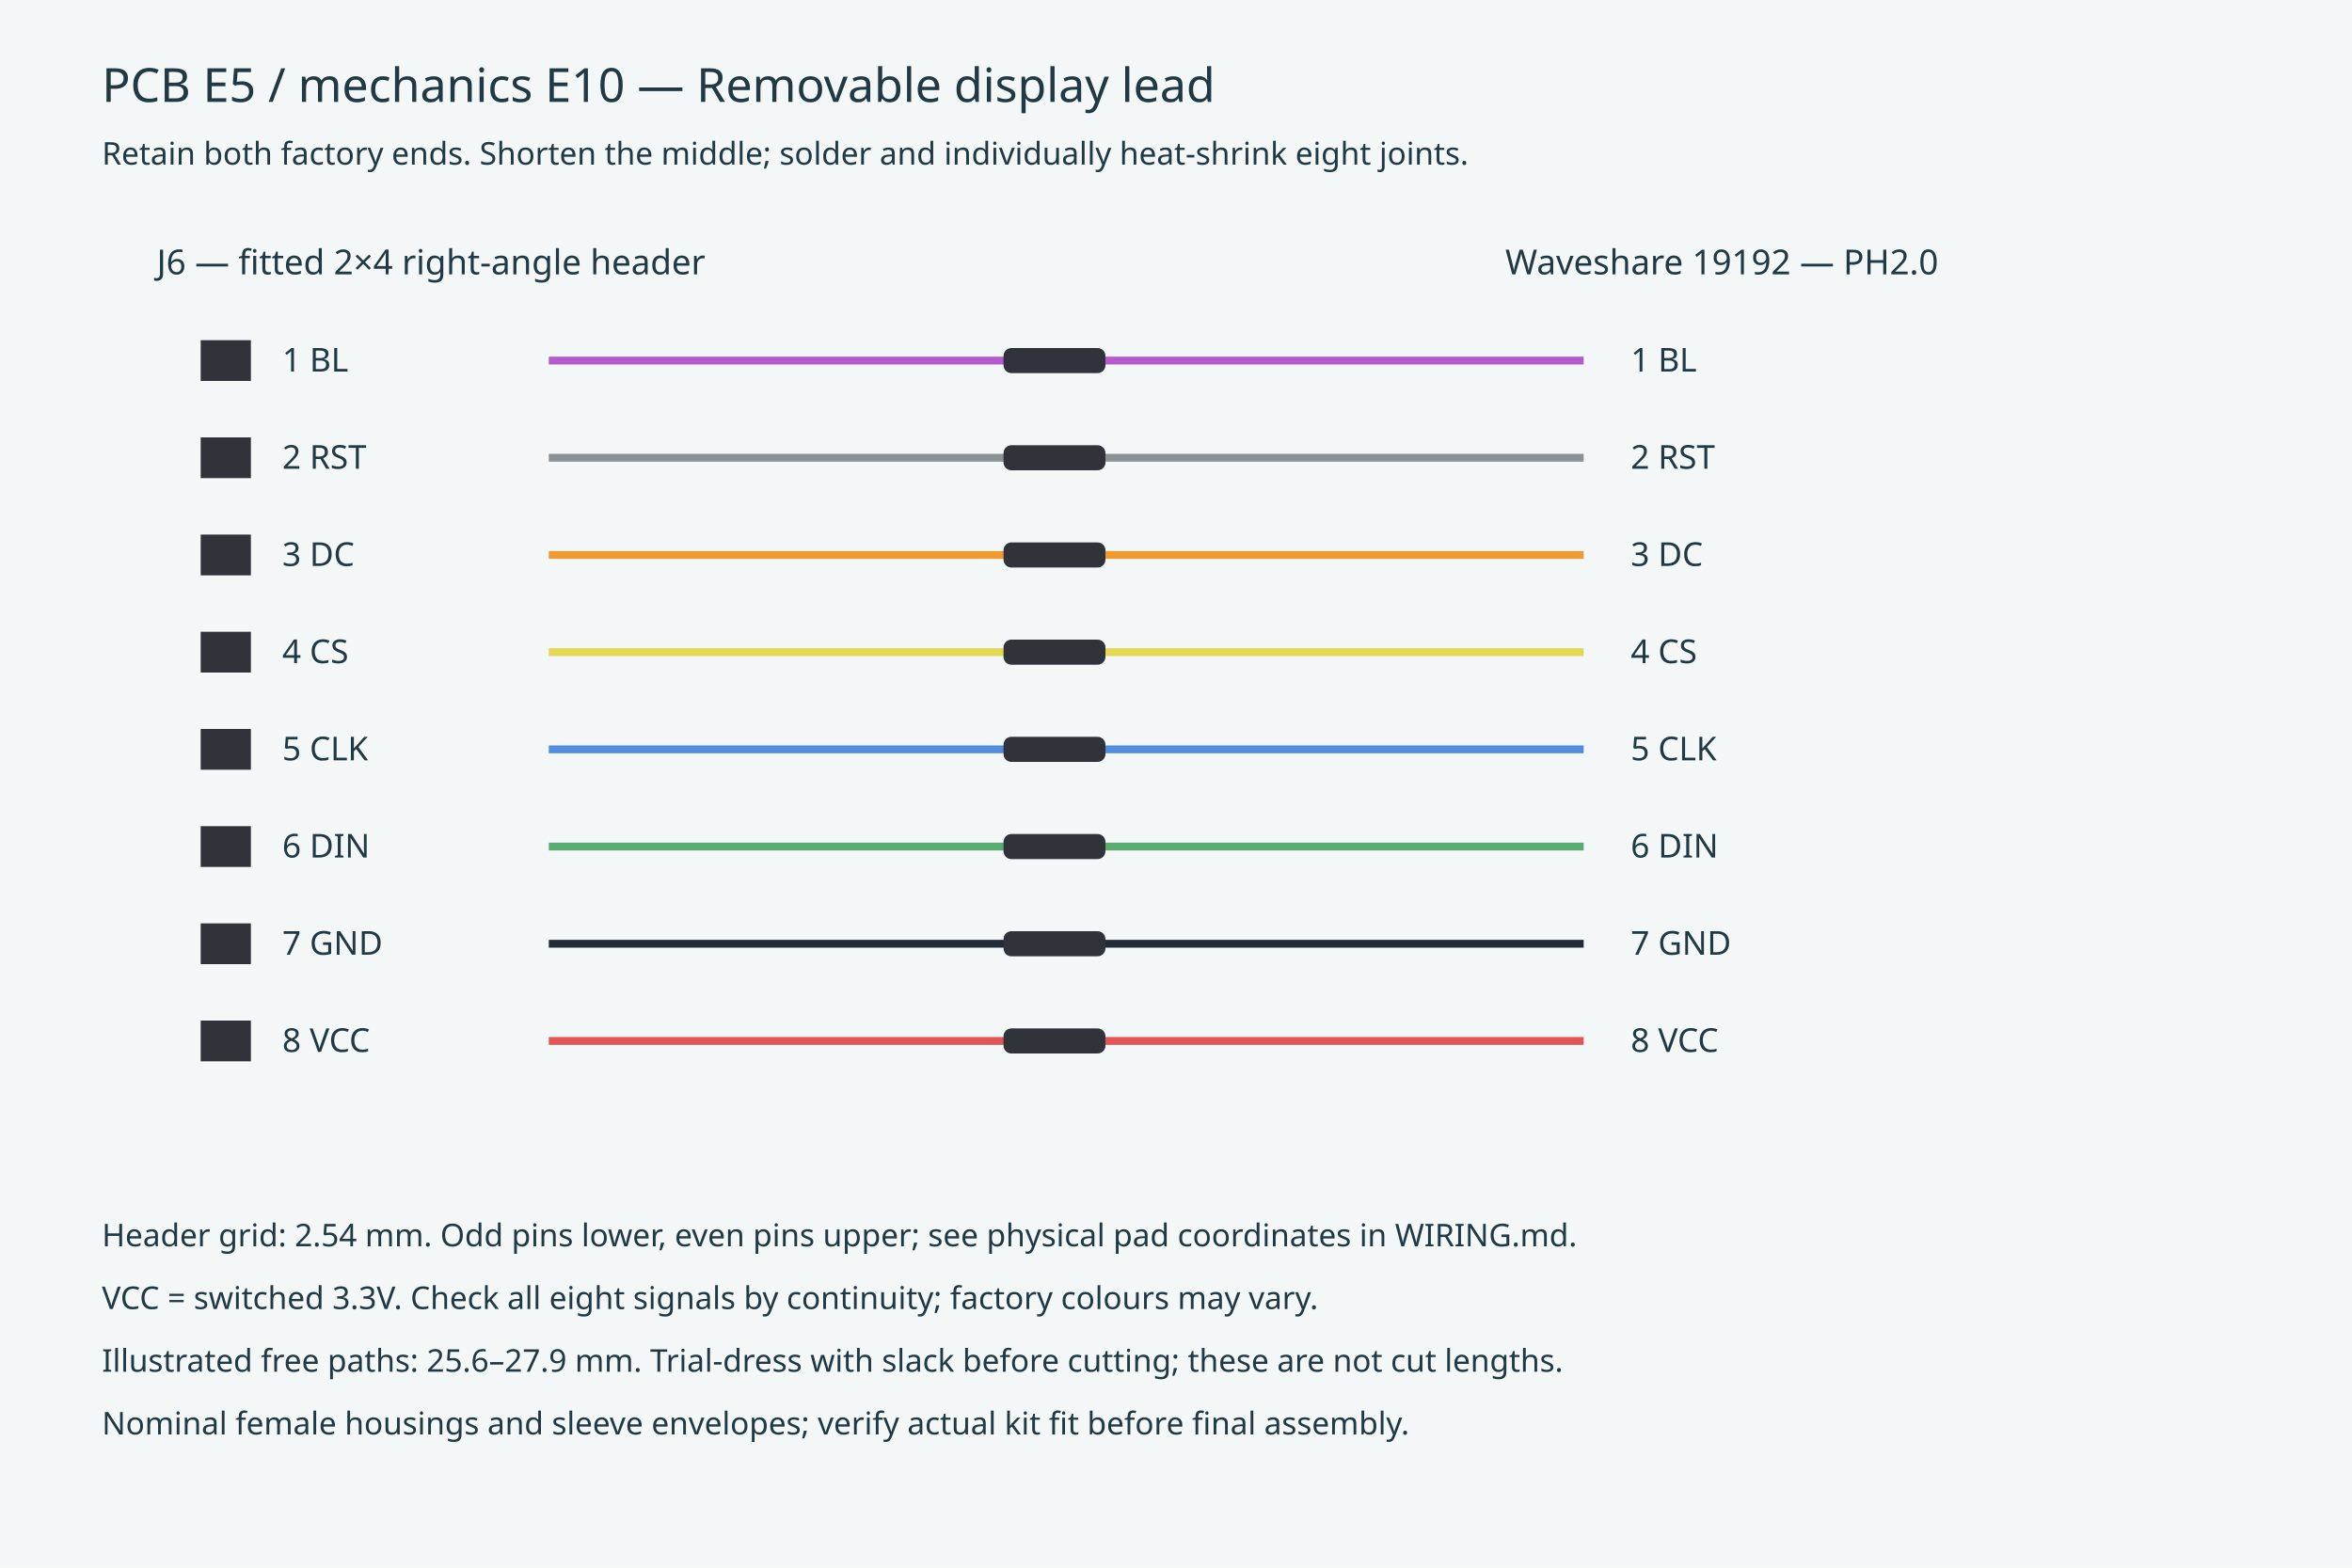
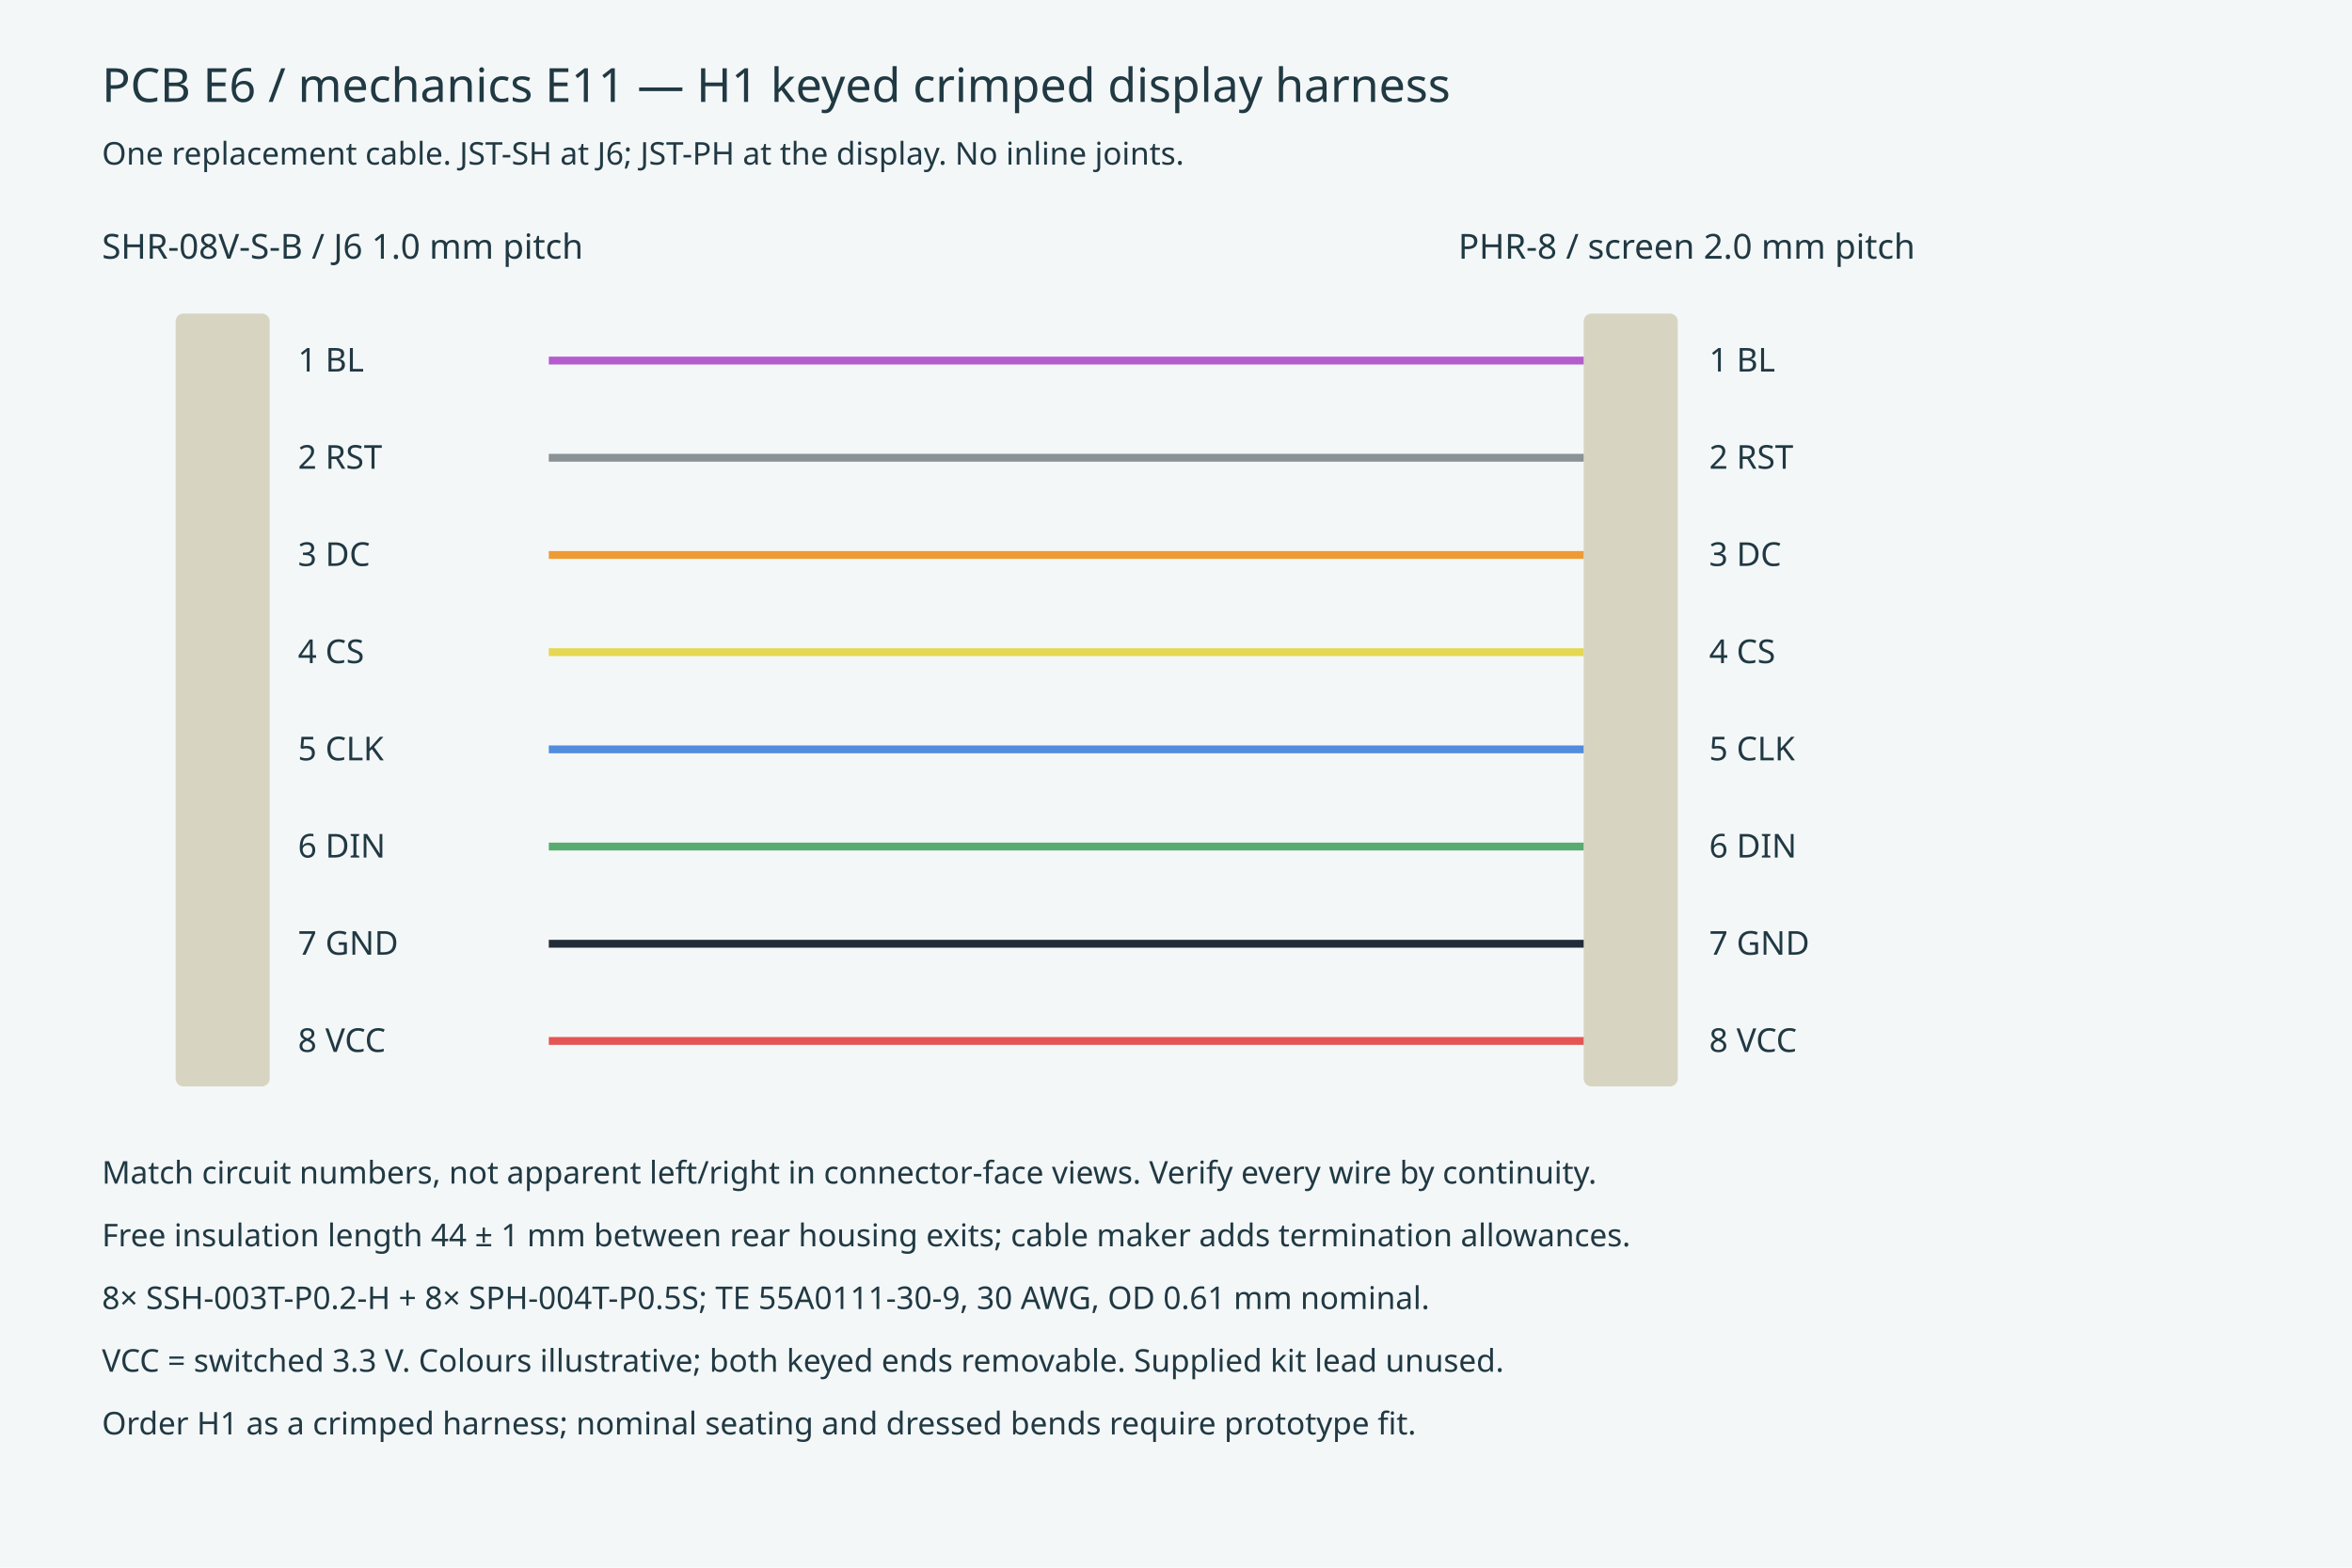
<svg xmlns="http://www.w3.org/2000/svg" width="1500" height="1000" viewBox="0 0 1500 1000">
  <rect width="1500" height="1000" fill="#f4f7f8" />
  <g font-family="sans-serif" fill="#203943">
-     <text x="65" y="65" font-size="30">PCB E5 / mechanics E10 — Removable display lead</text>
-     <text x="65" y="105" font-size="20">Retain both factory ends. Shorten the middle; solder and individually heat-shrink eight joints.</text>
-     <text x="100" y="175" font-size="22">J6 — fitted 2×4 right-angle header</text>
-     <text x="960" y="175" font-size="22">Waveshare 19192 — PH2.0</text>
-     <rect x="128" y="217" width="32" height="26" fill="#30343a" />
-     <text x="180" y="237" font-size="21">1  BL</text>
+     <text x="65" y="65" font-size="30">PCB E6 / mechanics E11 — H1 keyed crimped display harness</text>
+     <text x="65" y="105" font-size="20">One replacement cable. JST-SH at J6; JST-PH at the display. No inline joints.</text>
+     <text x="65" y="165" font-size="22">SHR-08V-S-B / J6 1.0 mm pitch</text>
+     <text x="930" y="165" font-size="22">PHR-8 / screen 2.0 mm pitch</text>
+     <rect x="112" y="200" width="60" height="493" rx="5" fill="#d7d5c2" />
+     <rect x="1010" y="200" width="60" height="493" rx="5" fill="#d7d5c2" />
+     <text x="190" y="237" font-size="21">1  BL</text>
    <path d="M 350 230 L 1010 230" stroke="#b45cce" stroke-width="5" />
-     <rect x="640" y="222" width="65" height="16" rx="5" fill="#30343a" />
-     <text x="1040" y="237" font-size="21">1  BL</text>
-     <rect x="128" y="279" width="32" height="26" fill="#30343a" />
-     <text x="180" y="299" font-size="21">2  RST</text>
+     <text x="1090" y="237" font-size="21">1  BL</text>
+     <text x="190" y="299" font-size="21">2  RST</text>
    <path d="M 350 292 L 1010 292" stroke="#8a9296" stroke-width="5" />
-     <rect x="640" y="284" width="65" height="16" rx="5" fill="#30343a" />
-     <text x="1040" y="299" font-size="21">2  RST</text>
-     <rect x="128" y="341" width="32" height="26" fill="#30343a" />
-     <text x="180" y="361" font-size="21">3  DC</text>
+     <text x="1090" y="299" font-size="21">2  RST</text>
+     <text x="190" y="361" font-size="21">3  DC</text>
    <path d="M 350 354 L 1010 354" stroke="#ee9b34" stroke-width="5" />
-     <rect x="640" y="346" width="65" height="16" rx="5" fill="#30343a" />
-     <text x="1040" y="361" font-size="21">3  DC</text>
-     <rect x="128" y="403" width="32" height="26" fill="#30343a" />
-     <text x="180" y="423" font-size="21">4  CS</text>
+     <text x="1090" y="361" font-size="21">3  DC</text>
+     <text x="190" y="423" font-size="21">4  CS</text>
    <path d="M 350 416 L 1010 416" stroke="#e4d751" stroke-width="5" />
-     <rect x="640" y="408" width="65" height="16" rx="5" fill="#30343a" />
-     <text x="1040" y="423" font-size="21">4  CS</text>
-     <rect x="128" y="465" width="32" height="26" fill="#30343a" />
-     <text x="180" y="485" font-size="21">5  CLK</text>
+     <text x="1090" y="423" font-size="21">4  CS</text>
+     <text x="190" y="485" font-size="21">5  CLK</text>
    <path d="M 350 478 L 1010 478" stroke="#528cdd" stroke-width="5" />
-     <rect x="640" y="470" width="65" height="16" rx="5" fill="#30343a" />
-     <text x="1040" y="485" font-size="21">5  CLK</text>
-     <rect x="128" y="527" width="32" height="26" fill="#30343a" />
-     <text x="180" y="547" font-size="21">6  DIN</text>
+     <text x="1090" y="485" font-size="21">5  CLK</text>
+     <text x="190" y="547" font-size="21">6  DIN</text>
    <path d="M 350 540 L 1010 540" stroke="#59ac70" stroke-width="5" />
-     <rect x="640" y="532" width="65" height="16" rx="5" fill="#30343a" />
-     <text x="1040" y="547" font-size="21">6  DIN</text>
-     <rect x="128" y="589" width="32" height="26" fill="#30343a" />
-     <text x="180" y="609" font-size="21">7  GND</text>
+     <text x="1090" y="547" font-size="21">6  DIN</text>
+     <text x="190" y="609" font-size="21">7  GND</text>
    <path d="M 350 602 L 1010 602" stroke="#222c38" stroke-width="5" />
-     <rect x="640" y="594" width="65" height="16" rx="5" fill="#30343a" />
-     <text x="1040" y="609" font-size="21">7  GND</text>
-     <rect x="128" y="651" width="32" height="26" fill="#30343a" />
-     <text x="180" y="671" font-size="21">8  VCC</text>
+     <text x="1090" y="609" font-size="21">7  GND</text>
+     <text x="190" y="671" font-size="21">8  VCC</text>
    <path d="M 350 664 L 1010 664" stroke="#e45555" stroke-width="5" />
-     <rect x="640" y="656" width="65" height="16" rx="5" fill="#30343a" />
-     <text x="1040" y="671" font-size="21">8  VCC</text>
-     <text x="65" y="795" font-size="20">Header grid: 2.54 mm. Odd pins lower, even pins upper; see physical pad coordinates in WIRING.md.</text>
-     <text x="65" y="835" font-size="20">VCC = switched 3.3V. Check all eight signals by continuity; factory colours may vary.</text>
-     <text x="65" y="875" font-size="20">Illustrated free paths: 25.6–27.9 mm. Trial-dress with slack before cutting; these are not cut lengths.</text>
-     <text x="65" y="915" font-size="20">Nominal female housings and sleeve envelopes; verify actual kit fit before final assembly.</text>
+     <text x="1090" y="671" font-size="21">8  VCC</text>
+     <text x="65" y="755" font-size="20">Match circuit numbers, not apparent left/right in connector-face views. Verify every wire by continuity.</text>
+     <text x="65" y="795" font-size="20">Free insulation length 44 ± 1 mm between rear housing exits; cable maker adds termination allowances.</text>
+     <text x="65" y="835" font-size="20">8× SSH-003T-P0.2-H + 8× SPH-004T-P0.5S; TE 55A0111-30-9, 30 AWG, OD 0.61 mm nominal.</text>
+     <text x="65" y="875" font-size="20">VCC = switched 3.3 V. Colours illustrative; both keyed ends removable. Supplied kit lead unused.</text>
+     <text x="65" y="915" font-size="20">Order H1 as a crimped harness; nominal seating and dressed bends require prototype fit.</text>
  </g>
</svg>
